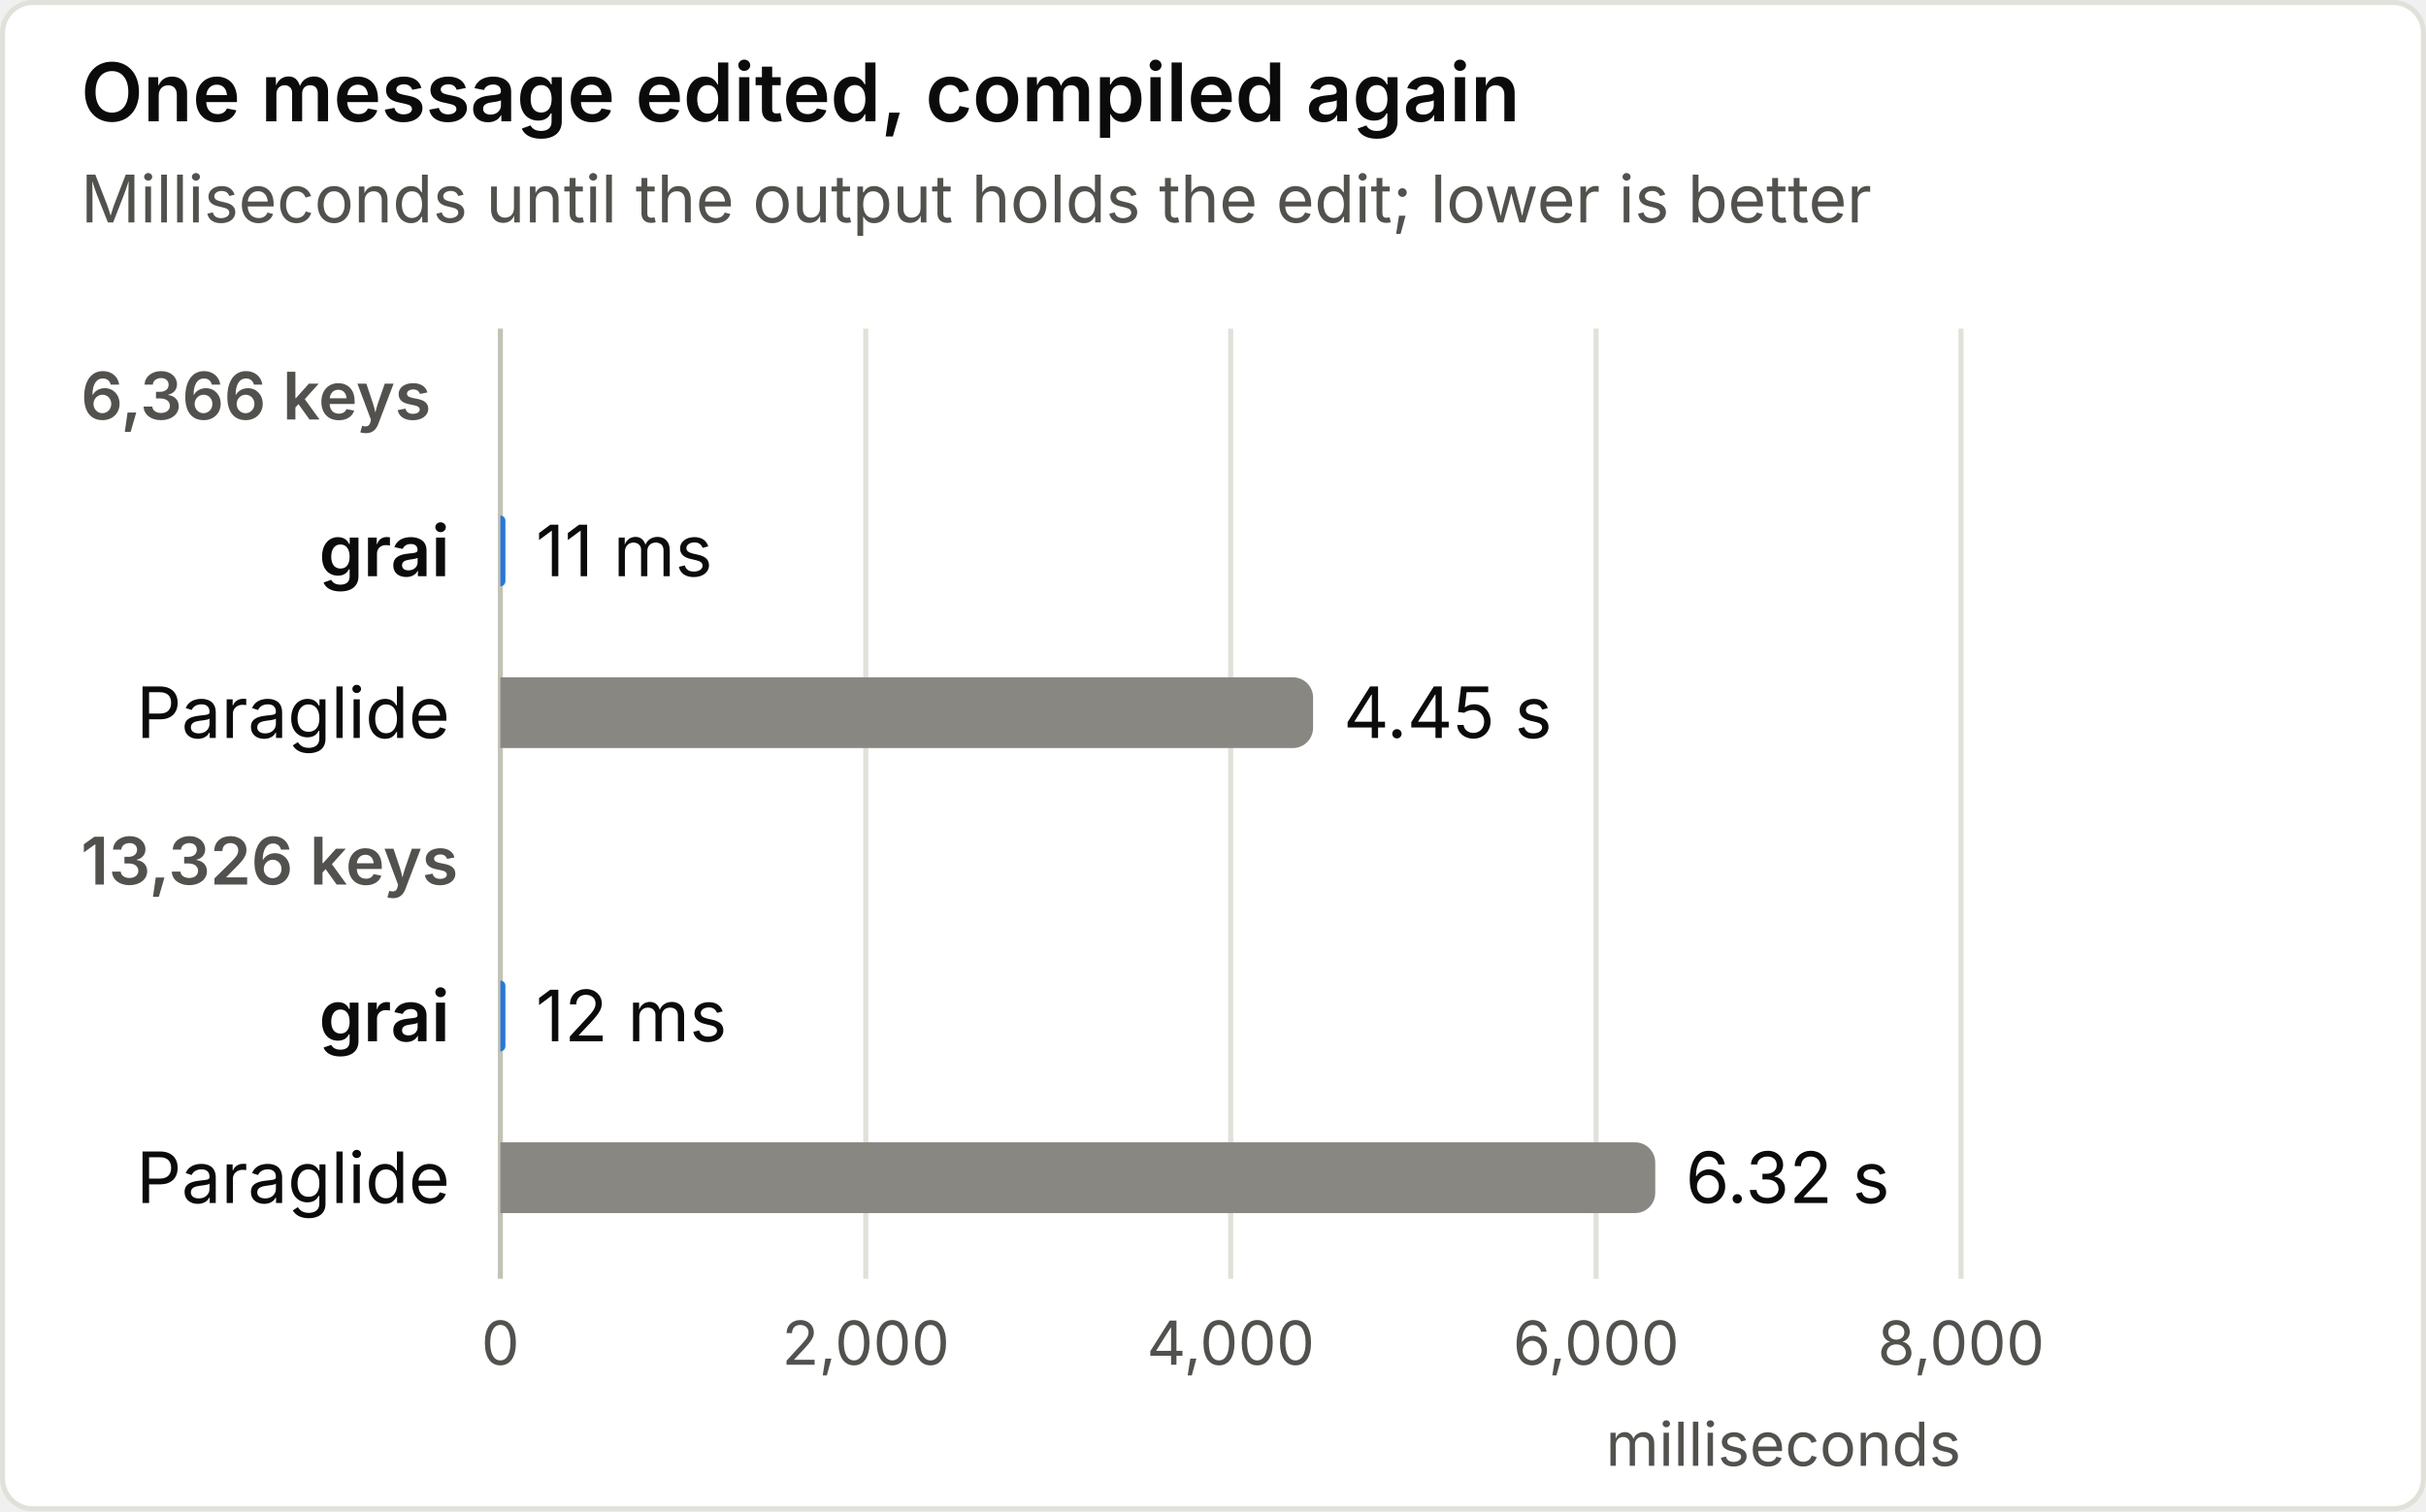
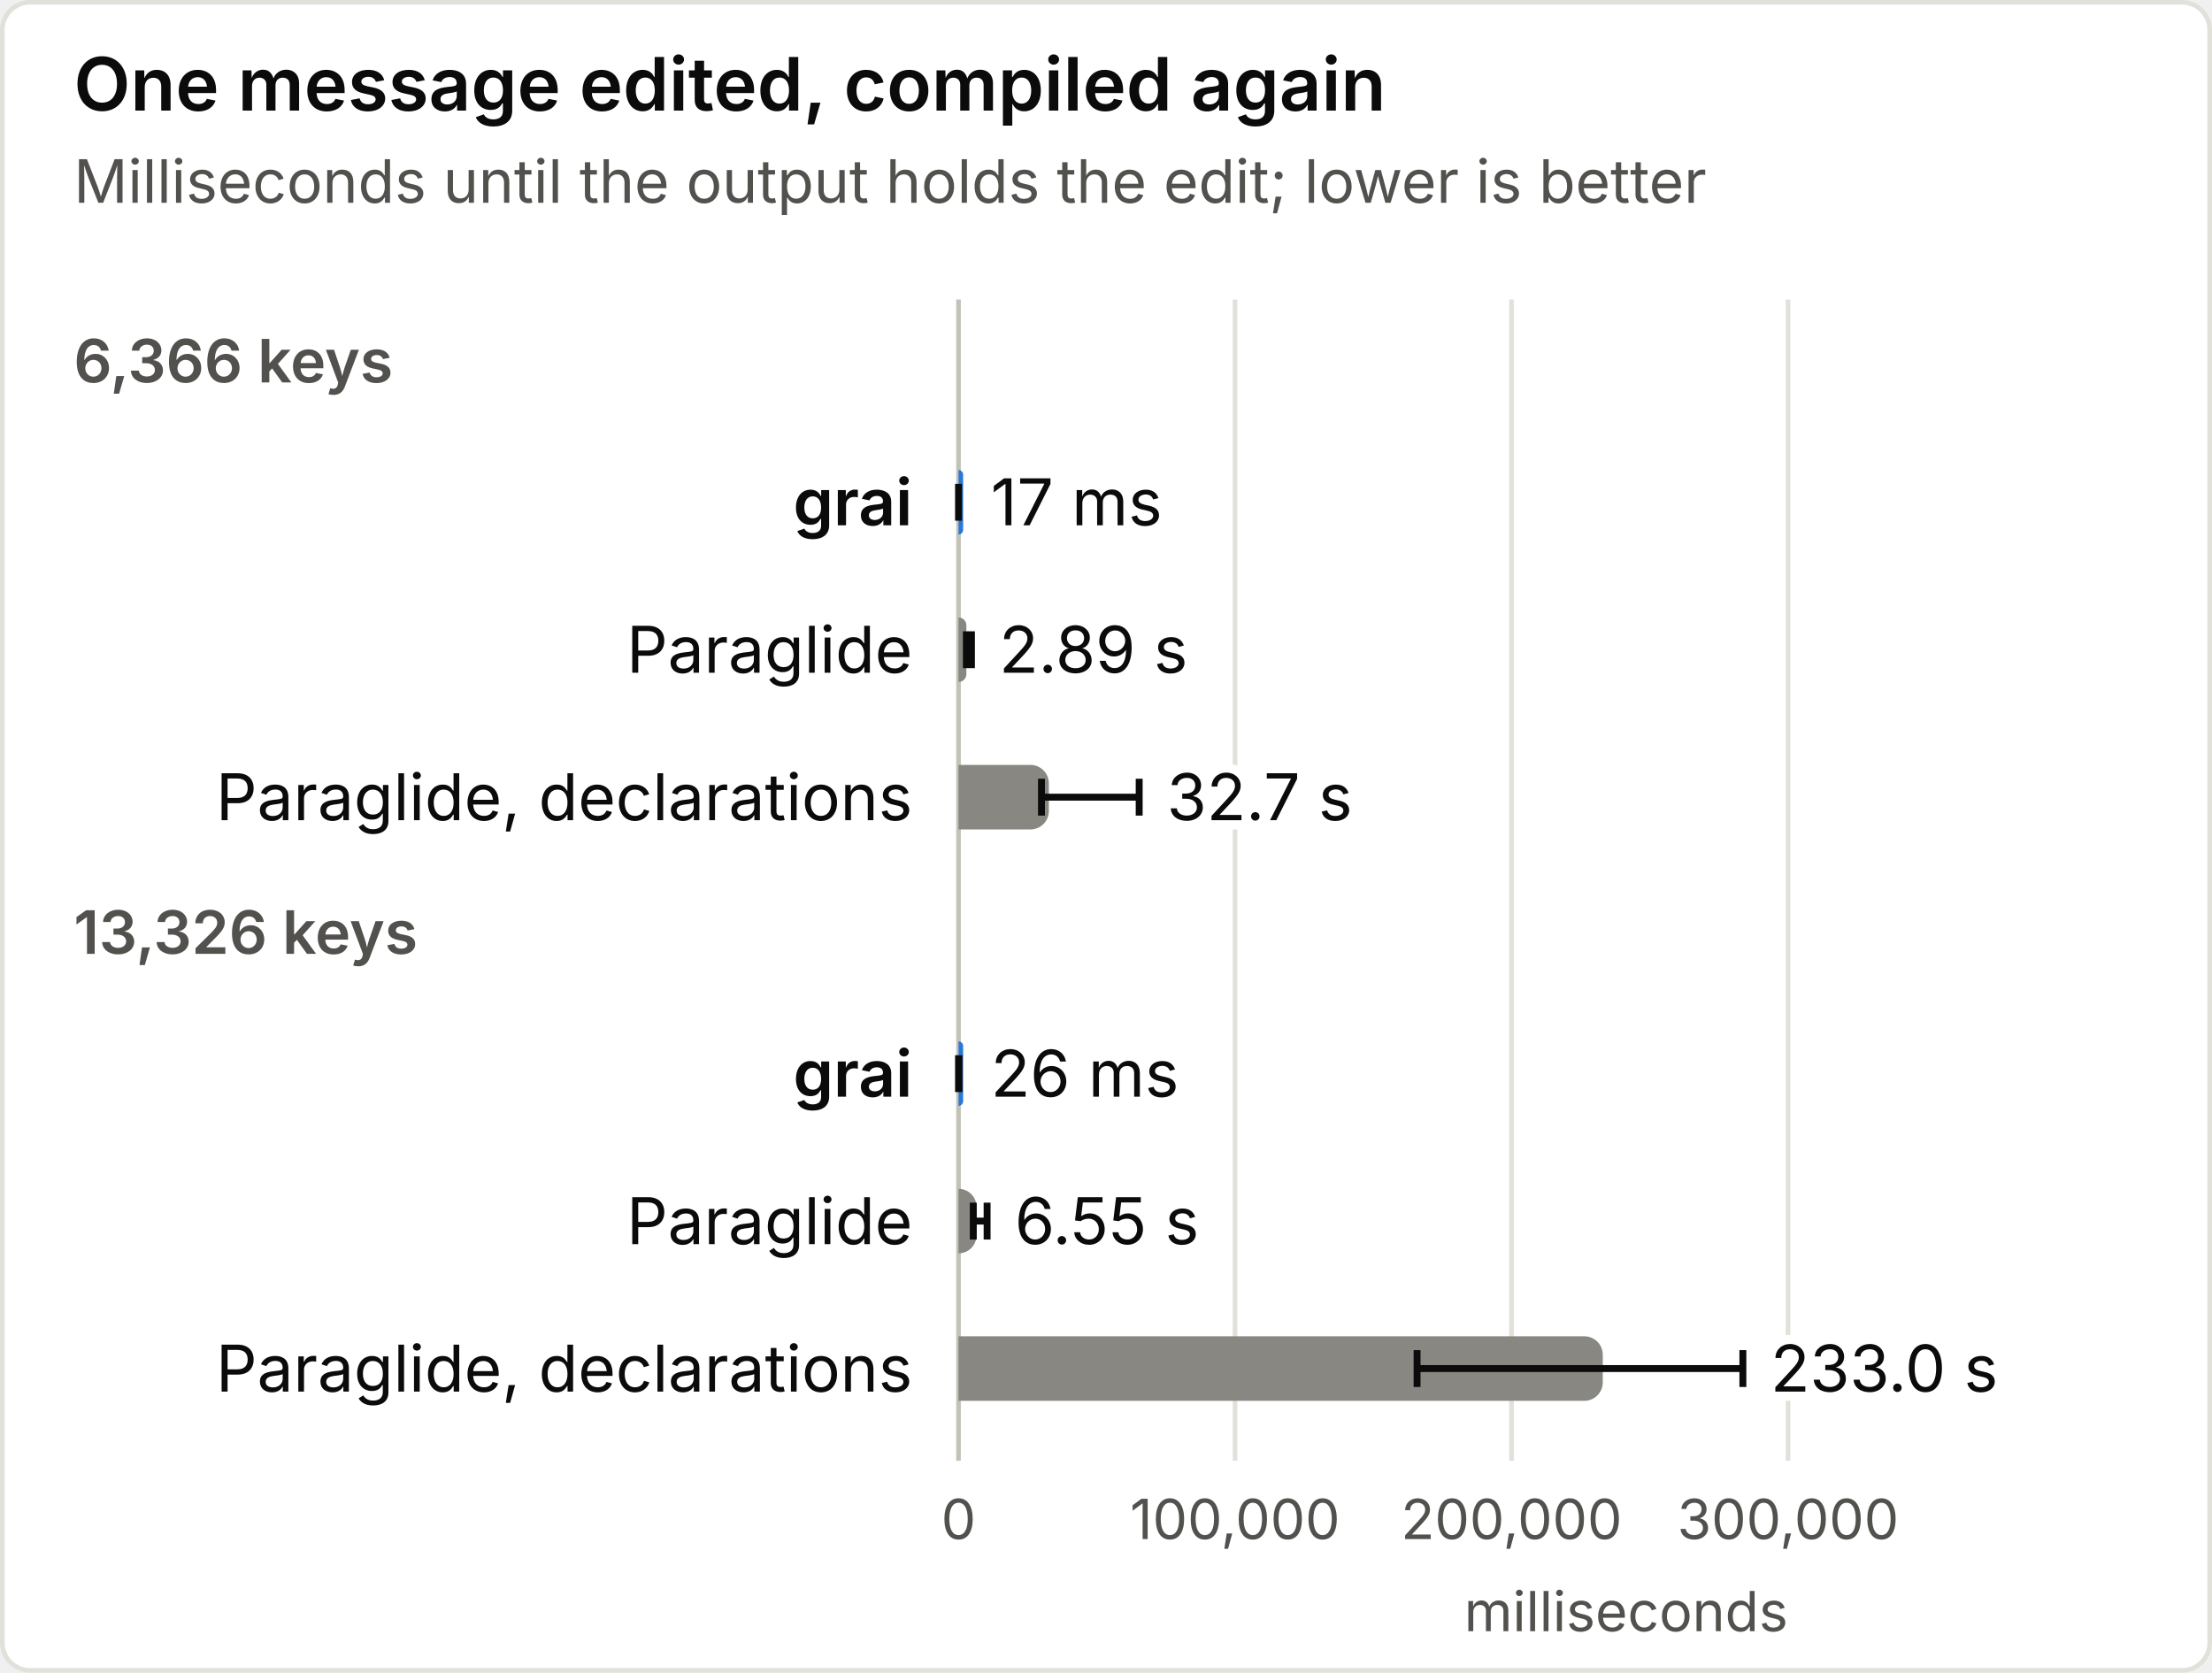
- <svg xmlns="http://www.w3.org/2000/svg" viewBox="0 0 480 299" width="480" height="299" font-family="system-ui, -apple-system, 'Segoe UI', sans-serif">
-   <rect x="0.5" y="0.5" width="479" height="298" rx="6" fill="#ffffff" stroke="#e1e0d9" />
+ <svg xmlns="http://www.w3.org/2000/svg" viewBox="0 0 480 363" width="480" height="363" font-family="system-ui, -apple-system, 'Segoe UI', sans-serif">
+   <rect x="0.5" y="0.5" width="479" height="362" rx="6" fill="#ffffff" stroke="#e1e0d9" />
  <text x="16" y="24" font-size="16" font-weight="600" fill="#0b0b0b">One message edited, compiled again</text>
  <text x="16" y="44" font-size="13" fill="#52514e">Milliseconds until the output holds the edit; lower is better</text>
-   <line x1="99" y1="65" x2="99" y2="253" stroke="#c3c2b7" stroke-width="1" />
-   <text x="99" y="270" font-size="12" text-anchor="middle" fill="#52514e" style="font-variant-numeric: tabular-nums">0</text>
-   <line x1="171.3" y1="65" x2="171.3" y2="253" stroke="#e1e0d9" stroke-width="1" />
-   <text x="171.3" y="270" font-size="12" text-anchor="middle" fill="#52514e" style="font-variant-numeric: tabular-nums">2,000</text>
-   <line x1="243.5" y1="65" x2="243.5" y2="253" stroke="#e1e0d9" stroke-width="1" />
-   <text x="243.5" y="270" font-size="12" text-anchor="middle" fill="#52514e" style="font-variant-numeric: tabular-nums">4,000</text>
-   <line x1="315.8" y1="65" x2="315.8" y2="253" stroke="#e1e0d9" stroke-width="1" />
-   <text x="315.8" y="270" font-size="12" text-anchor="middle" fill="#52514e" style="font-variant-numeric: tabular-nums">6,000</text>
-   <line x1="388" y1="65" x2="388" y2="253" stroke="#e1e0d9" stroke-width="1" />
-   <text x="388" y="270" font-size="12" text-anchor="middle" fill="#52514e" style="font-variant-numeric: tabular-nums">8,000</text>
+   <line x1="208" y1="65" x2="208" y2="317" stroke="#c3c2b7" stroke-width="1" />
+   <text x="208" y="334" font-size="12" text-anchor="middle" fill="#52514e" style="font-variant-numeric: tabular-nums">0</text>
+   <line x1="268" y1="65" x2="268" y2="317" stroke="#e1e0d9" stroke-width="1" />
+   <text x="268" y="334" font-size="12" text-anchor="middle" fill="#52514e" style="font-variant-numeric: tabular-nums">100,000</text>
+   <line x1="328" y1="65" x2="328" y2="317" stroke="#e1e0d9" stroke-width="1" />
+   <text x="328" y="334" font-size="12" text-anchor="middle" fill="#52514e" style="font-variant-numeric: tabular-nums">200,000</text>
+   <line x1="388" y1="65" x2="388" y2="317" stroke="#e1e0d9" stroke-width="1" />
+   <text x="388" y="334" font-size="12" text-anchor="middle" fill="#52514e" style="font-variant-numeric: tabular-nums">300,000</text>
  <text x="16" y="83" font-size="13" font-weight="600" fill="#52514e">6,366 keys</text>
-   <text x="89" y="114" font-size="14" text-anchor="end" font-weight="600" fill="#0b0b0b">grai</text>
-   <path d="M99,102H99A1,1 0 0 1 100,103V115A1,1 0 0 1 99,116H99Z" fill="#2a78d6" />
-   <text x="106" y="114" font-size="14" fill="#0b0b0b" stroke="#ffffff" stroke-width="4" stroke-linejoin="round" paint-order="stroke" style="font-variant-numeric: tabular-nums">11 ms</text>
-   <text x="89" y="146" font-size="14" text-anchor="end" fill="#0b0b0b">Paraglide</text>
-   <path d="M99,134H255.8A4,4 0 0 1 259.8,138V144A4,4 0 0 1 255.8,148H99Z" fill="#898781" />
-   <text x="265.8" y="146" font-size="14" fill="#0b0b0b" stroke="#ffffff" stroke-width="4" stroke-linejoin="round" paint-order="stroke" style="font-variant-numeric: tabular-nums">4.45 s</text>
-   <text x="16" y="175" font-size="13" font-weight="600" fill="#52514e">13,326 keys</text>
-   <text x="89" y="206" font-size="14" text-anchor="end" font-weight="600" fill="#0b0b0b">grai</text>
-   <path d="M99,194H99A1,1 0 0 1 100,195V207A1,1 0 0 1 99,208H99Z" fill="#2a78d6" />
-   <text x="106" y="206" font-size="14" fill="#0b0b0b" stroke="#ffffff" stroke-width="4" stroke-linejoin="round" paint-order="stroke" style="font-variant-numeric: tabular-nums">12 ms</text>
-   <text x="89" y="238" font-size="14" text-anchor="end" fill="#0b0b0b">Paraglide</text>
-   <path d="M99,226H323.5A4,4 0 0 1 327.5,230V236A4,4 0 0 1 323.5,240H99Z" fill="#898781" />
-   <text x="333.5" y="238" font-size="14" fill="#0b0b0b" stroke="#ffffff" stroke-width="4" stroke-linejoin="round" paint-order="stroke" style="font-variant-numeric: tabular-nums">6.32 s</text>
-   <text x="388" y="290" font-size="12" text-anchor="end" fill="#52514e">milliseconds</text>
+   <text x="198" y="114" font-size="14" text-anchor="end" font-weight="600" fill="#0b0b0b">grai</text>
+   <path d="M208,102H208A1,1 0 0 1 209,103V115A1,1 0 0 1 208,116H208Z" fill="#2a78d6" />
+   <path d="M208,109H208M208,105V113M208,105V113" stroke="#0b0b0b" stroke-width="1.5" fill="none" />
+   <text x="215" y="114" font-size="14" fill="#0b0b0b" stroke="#ffffff" stroke-width="4" stroke-linejoin="round" paint-order="stroke" style="font-variant-numeric: tabular-nums">17 ms</text>
+   <text x="198" y="146" font-size="14" text-anchor="end" fill="#0b0b0b">Paraglide</text>
+   <path d="M208,134H208A1.7,1.7 0 0 1 209.7,135.7V146.3A1.7,1.7 0 0 1 208,148H208Z" fill="#898781" />
+   <path d="M209.7,141H210.8M209.7,137V145M210.8,137V145" stroke="#0b0b0b" stroke-width="1.5" fill="none" />
+   <text x="216.8" y="146" font-size="14" fill="#0b0b0b" stroke="#ffffff" stroke-width="4" stroke-linejoin="round" paint-order="stroke" style="font-variant-numeric: tabular-nums">2.89 s</text>
+   <text x="198" y="178" font-size="14" text-anchor="end" fill="#0b0b0b">Paraglide, declarations</text>
+   <path d="M208,166H223.6A4,4 0 0 1 227.6,170V176A4,4 0 0 1 223.6,180H208Z" fill="#898781" />
+   <path d="M226,173H247.2M226,169V177M247.2,169V177" stroke="#0b0b0b" stroke-width="1.5" fill="none" />
+   <text x="253.2" y="178" font-size="14" fill="#0b0b0b" stroke="#ffffff" stroke-width="4" stroke-linejoin="round" paint-order="stroke" style="font-variant-numeric: tabular-nums">32.7 s</text>
+   <text x="16" y="207" font-size="13" font-weight="600" fill="#52514e">13,326 keys</text>
+   <text x="198" y="238" font-size="14" text-anchor="end" font-weight="600" fill="#0b0b0b">grai</text>
+   <path d="M208,226H208A1,1 0 0 1 209,227V239A1,1 0 0 1 208,240H208Z" fill="#2a78d6" />
+   <path d="M208,233H208.1M208,229V237M208.1,229V237" stroke="#0b0b0b" stroke-width="1.5" fill="none" />
+   <text x="215" y="238" font-size="14" fill="#0b0b0b" stroke="#ffffff" stroke-width="4" stroke-linejoin="round" paint-order="stroke" style="font-variant-numeric: tabular-nums">26 ms</text>
+   <text x="198" y="270" font-size="14" text-anchor="end" fill="#0b0b0b">Paraglide</text>
+   <path d="M208,258H208A3.9,3.9 0 0 1 211.9,261.9V268.1A3.9,3.9 0 0 1 208,272H208Z" fill="#898781" />
+   <path d="M211.2,265H214.2M211.2,261V269M214.2,261V269" stroke="#0b0b0b" stroke-width="1.5" fill="none" />
+   <text x="220.2" y="270" font-size="14" fill="#0b0b0b" stroke="#ffffff" stroke-width="4" stroke-linejoin="round" paint-order="stroke" style="font-variant-numeric: tabular-nums">6.55 s</text>
+   <text x="198" y="302" font-size="14" text-anchor="end" fill="#0b0b0b">Paraglide, declarations</text>
+   <path d="M208,290H343.8A4,4 0 0 1 347.8,294V300A4,4 0 0 1 343.8,304H208Z" fill="#898781" />
+   <path d="M307.5,297H378.2M307.5,293V301M378.2,293V301" stroke="#0b0b0b" stroke-width="1.5" fill="none" />
+   <text x="384.2" y="302" font-size="14" fill="#0b0b0b" stroke="#ffffff" stroke-width="4" stroke-linejoin="round" paint-order="stroke" style="font-variant-numeric: tabular-nums">233.0 s</text>
+   <text x="388" y="354" font-size="12" text-anchor="end" fill="#52514e">milliseconds</text>
</svg>
